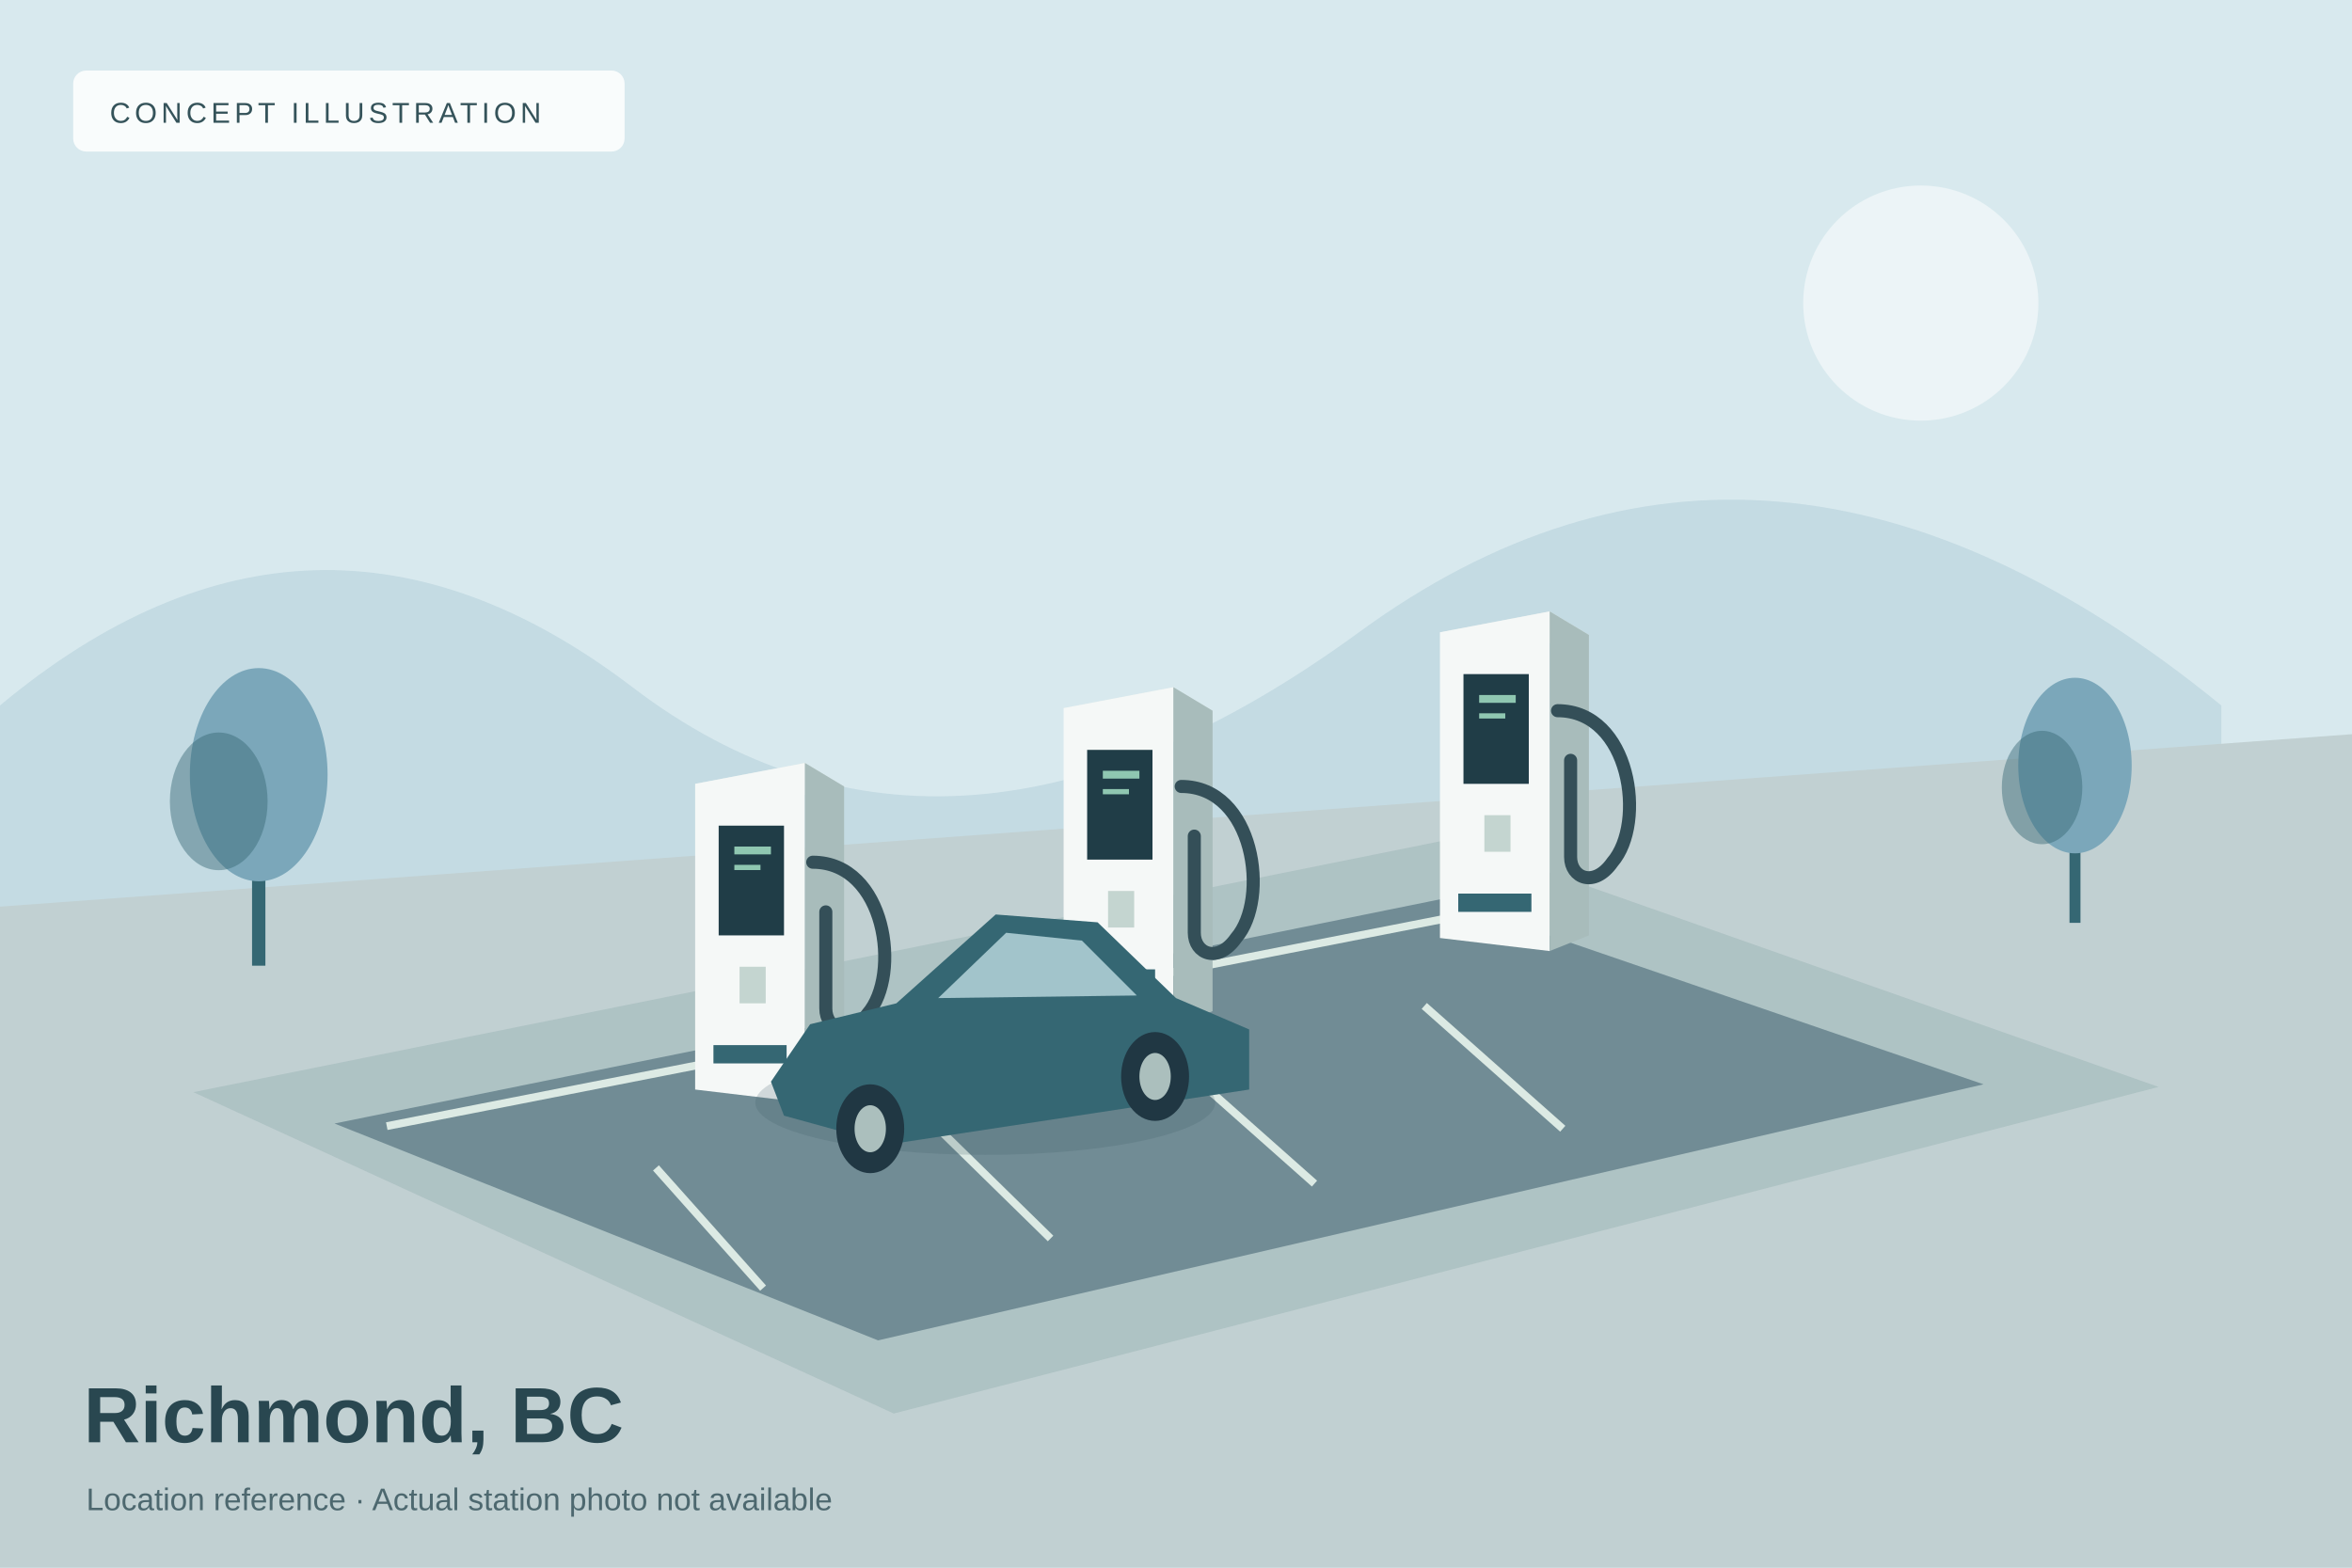
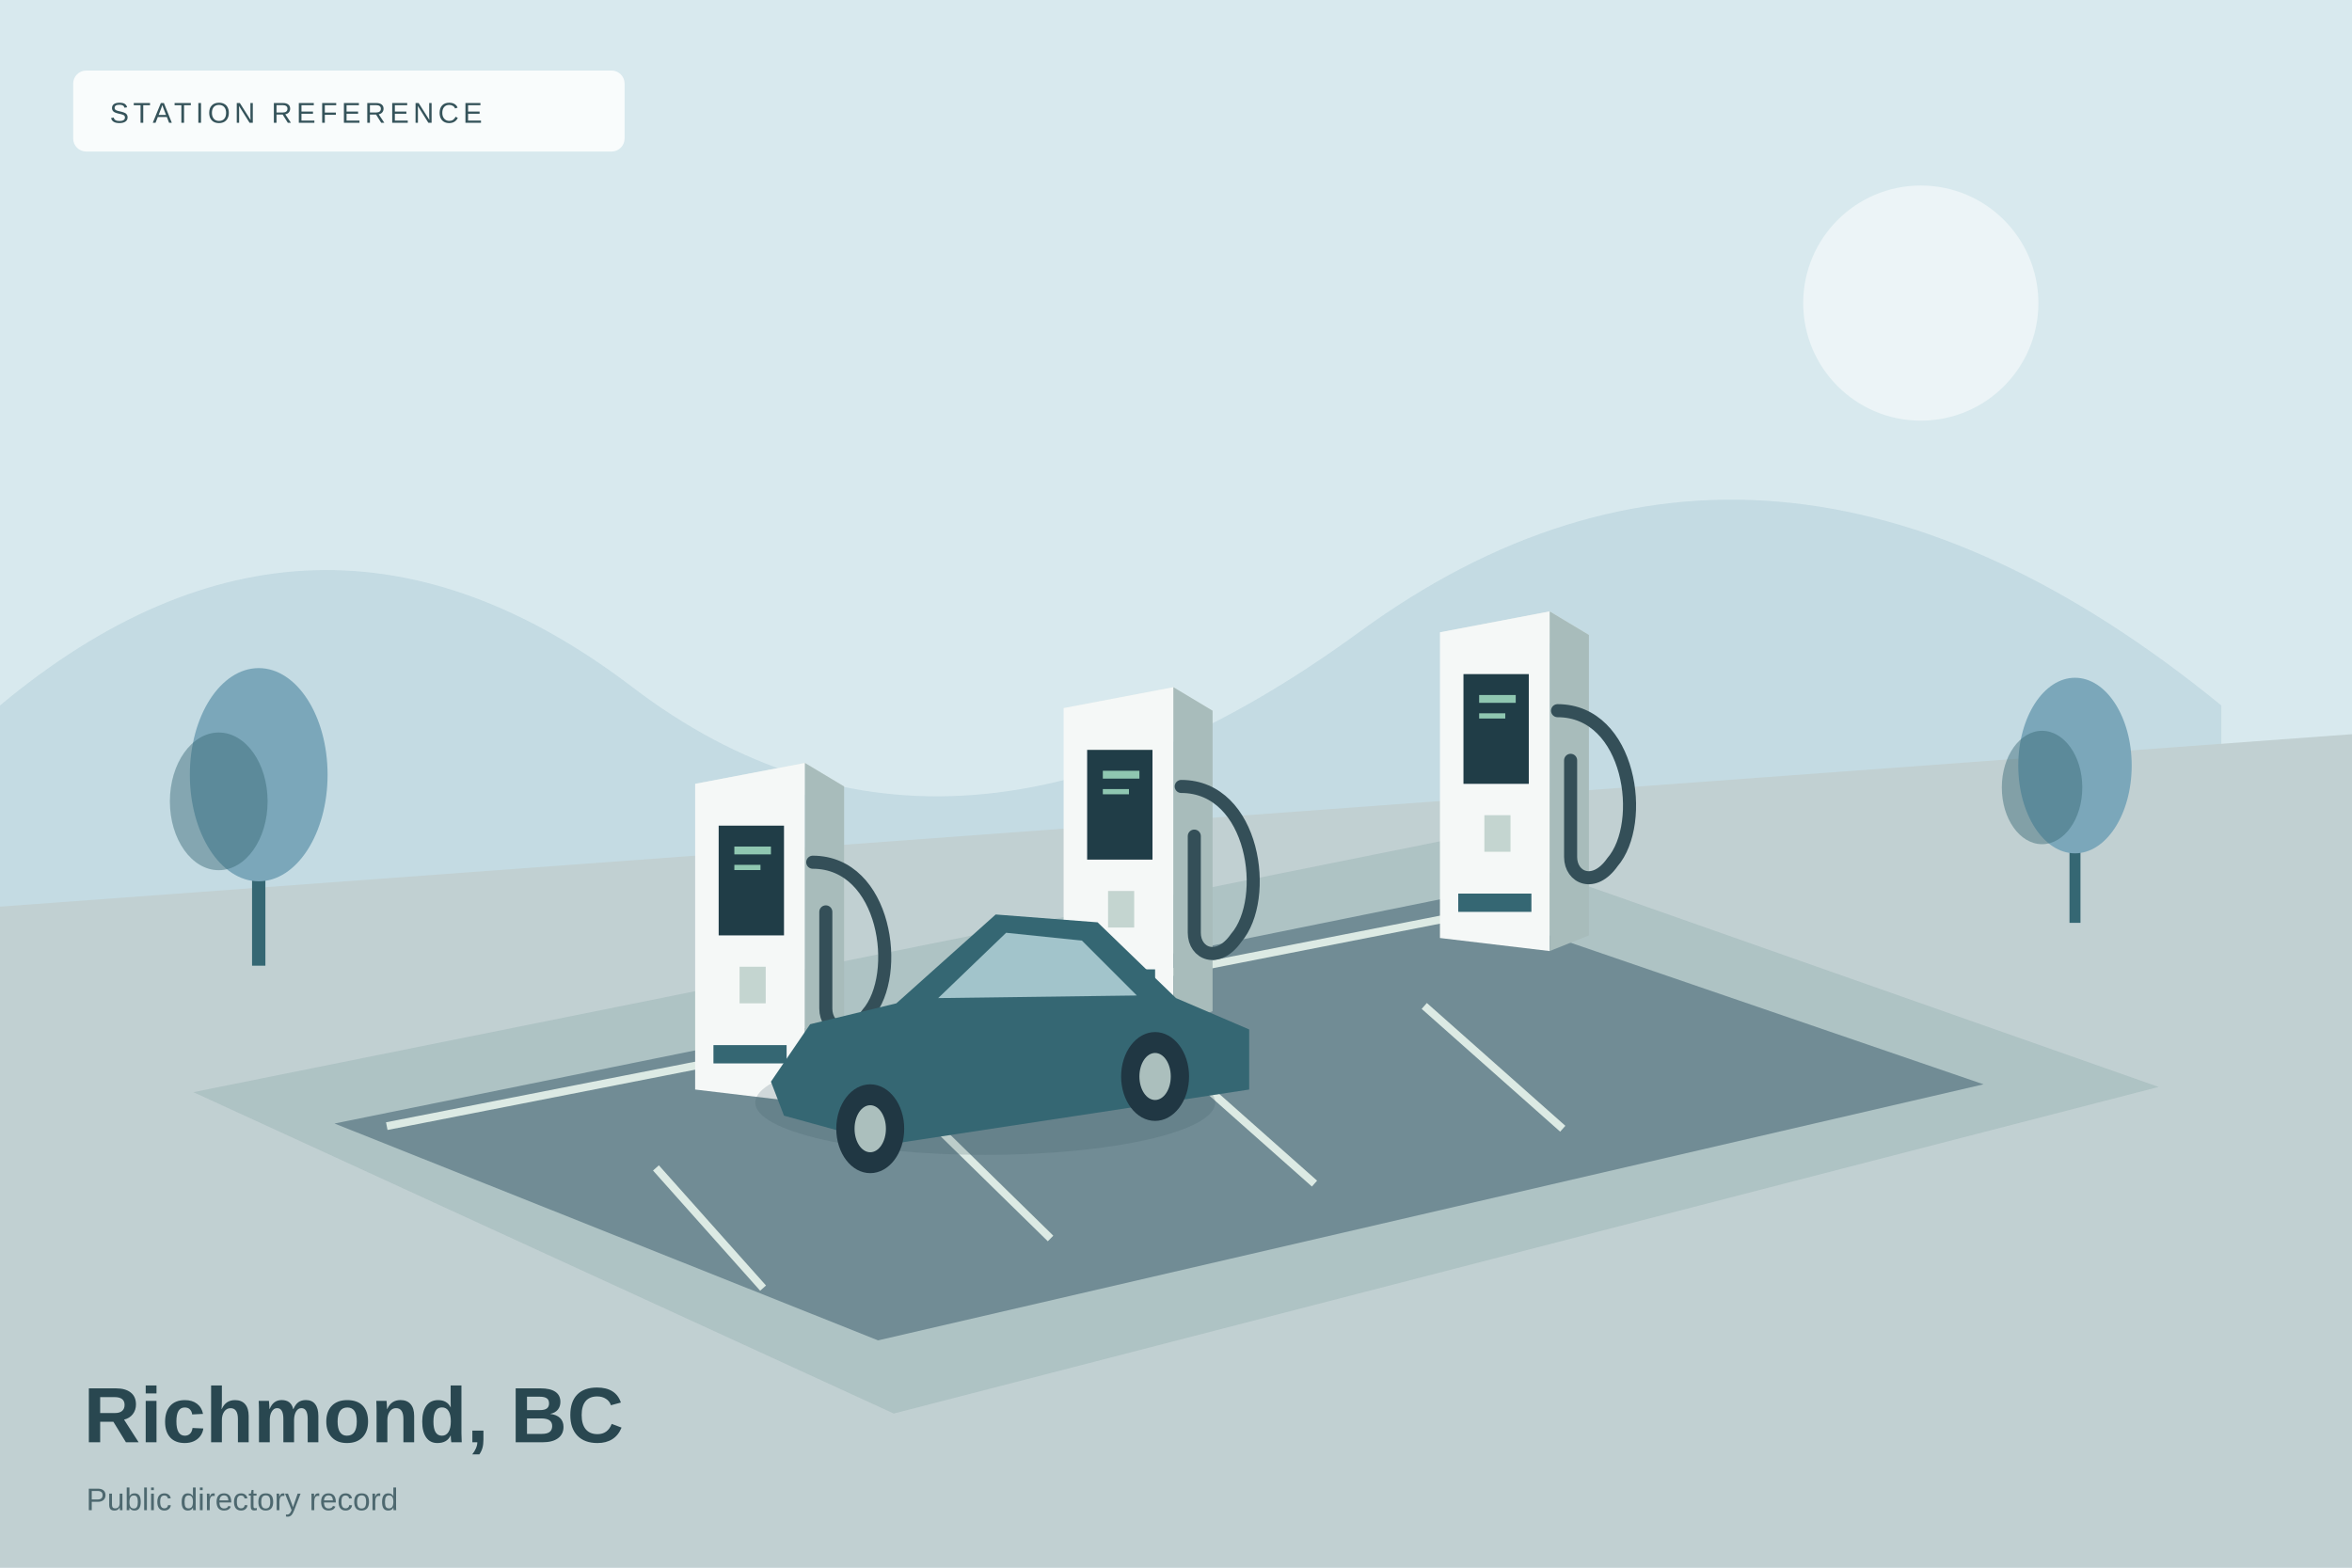
- <svg xmlns="http://www.w3.org/2000/svg" viewBox="0 0 900 600" role="img" aria-label="Concept illustration for Richmond, BC; not a photograph of this location">
+ <svg xmlns="http://www.w3.org/2000/svg" viewBox="0 0 900 600" role="img" aria-label="Station reference for Richmond, BC">
  <rect width="900" height="600" fill="#d8e9ee" />
  <circle cx="735" cy="116" r="45" fill="#fff" opacity=".5" />
  <path d="M0 270Q120 170 242 263T520 242T850 270V370H0Z" fill="#7ba7ba" opacity=".22" />
  <path d="M0 347 900 281v319H0Z" fill="#c1d0d2" />
  <path d="m74 418 482-97 270 95-484 125Z" fill="#a9bfc0" opacity=".8" />
  <path d="m128 430 424-86 207 71-423 98z" fill="#718c95" />
  <path d="m148 431 408-80m-305 96 41 46m61-67 49 48m48-68 53 47m42-68 53 47" fill="none" stroke="#e8f4ec" stroke-width="3" opacity=".9" />
  <g transform="translate(99 305) scale(0.85)">
    <path d="M0 0v76" stroke="#356773" stroke-width="6" />
    <ellipse cx="0" cy="-10" rx="31" ry="48" fill="#7ba7ba" />
    <ellipse cx="-18" cy="2" rx="22" ry="31" fill="#356773" opacity=".45" />
  </g>
  <g transform="translate(794 300) scale(0.7)">
    <path d="M0 0v76" stroke="#356773" stroke-width="6" />
    <ellipse cx="0" cy="-10" rx="31" ry="48" fill="#7ba7ba" />
    <ellipse cx="-18" cy="2" rx="22" ry="31" fill="#356773" opacity=".45" />
  </g>
  <g transform="translate(266 300)">
    <path d="m0 0 42-8 15 9-42 9z" fill="#dce7e7" />
    <path d="M0 0v117l42 5V-8Z" fill="#f5f8f7" />
    <path d="m42-8 15 9v115l-15 6z" fill="#a8bcbb" />
    <path d="M9 16h25v42H9z" fill="#203d47" />
    <path d="M15 24h14v3H15zm0 7h10v2H15z" fill="#8fc7b1" />
    <path d="M7 100h28v7H7z" fill="#356773" />
    <path d="M45 30c28 0 34 43 21 58-7 10-16 6-16-2V49" fill="none" stroke="#344f58" stroke-width="5" stroke-linecap="round" />
    <path d="M17 70h10v14H17z" fill="#c4d5d0" />
  </g>
  <g transform="translate(407 271)">
    <path d="m0 0 42-8 15 9-42 9z" fill="#dce7e7" />
    <path d="M0 0v117l42 5V-8Z" fill="#f5f8f7" />
    <path d="m42-8 15 9v115l-15 6z" fill="#a8bcbb" />
    <path d="M9 16h25v42H9z" fill="#203d47" />
    <path d="M15 24h14v3H15zm0 7h10v2H15z" fill="#8fc7b1" />
    <path d="M7 100h28v7H7z" fill="#356773" />
    <path d="M45 30c28 0 34 43 21 58-7 10-16 6-16-2V49" fill="none" stroke="#344f58" stroke-width="5" stroke-linecap="round" />
    <path d="M17 70h10v14H17z" fill="#c4d5d0" />
  </g>
  <g transform="translate(551 242)">
    <path d="m0 0 42-8 15 9-42 9z" fill="#dce7e7" />
    <path d="M0 0v117l42 5V-8Z" fill="#f5f8f7" />
    <path d="m42-8 15 9v115l-15 6z" fill="#a8bcbb" />
    <path d="M9 16h25v42H9z" fill="#203d47" />
    <path d="M15 24h14v3H15zm0 7h10v2H15z" fill="#8fc7b1" />
    <path d="M7 100h28v7H7z" fill="#356773" />
    <path d="M45 30c28 0 34 43 21 58-7 10-16 6-16-2V49" fill="none" stroke="#344f58" stroke-width="5" stroke-linecap="round" />
    <path d="M17 70h10v14H17z" fill="#c4d5d0" />
  </g>
  <g transform="translate(377 412)">
    <ellipse cx="0" cy="10" rx="88" ry="20" fill="#3b5963" opacity=".2" />
    <path d="m-82 2 15-22 33-8 38-34 39 3 30 29 28 12v23l-138 21-40-11z" fill="#356773" />
    <path d="m-18-30 26-25 29 3 21 21z" fill="#a2c4cb" />
    <ellipse cx="-44" cy="20" rx="13" ry="17" fill="#203743" />
    <ellipse cx="65" cy="0" rx="13" ry="17" fill="#203743" />
    <ellipse cx="-44" cy="20" rx="6" ry="9" fill="#abbfbd" />
    <ellipse cx="65" cy="0" rx="6" ry="9" fill="#abbfbd" />
  </g>
  <rect x="28" y="27" width="211" height="31" rx="5" fill="#fff" opacity=".85" />
-   <text x="42" y="47" fill="#35535a" font-size="11" font-family="Arial,sans-serif" letter-spacing="1.6">CONCEPT ILLUSTRATION</text>
+   <text x="42" y="47" fill="#35535a" font-size="11" font-family="Arial,sans-serif" letter-spacing="1.6">STATION REFERENCE</text>
  <text x="32" y="552" fill="#294750" font-size="30" font-family="Arial,sans-serif" font-weight="600">Richmond, BC</text>
-   <text x="33" y="578" fill="#4d686f" font-size="12" font-family="Arial,sans-serif">Location reference · Actual station photo not available</text>
+   <text x="33" y="578" fill="#4d686f" font-size="12" font-family="Arial,sans-serif">Public directory record</text>
</svg>
